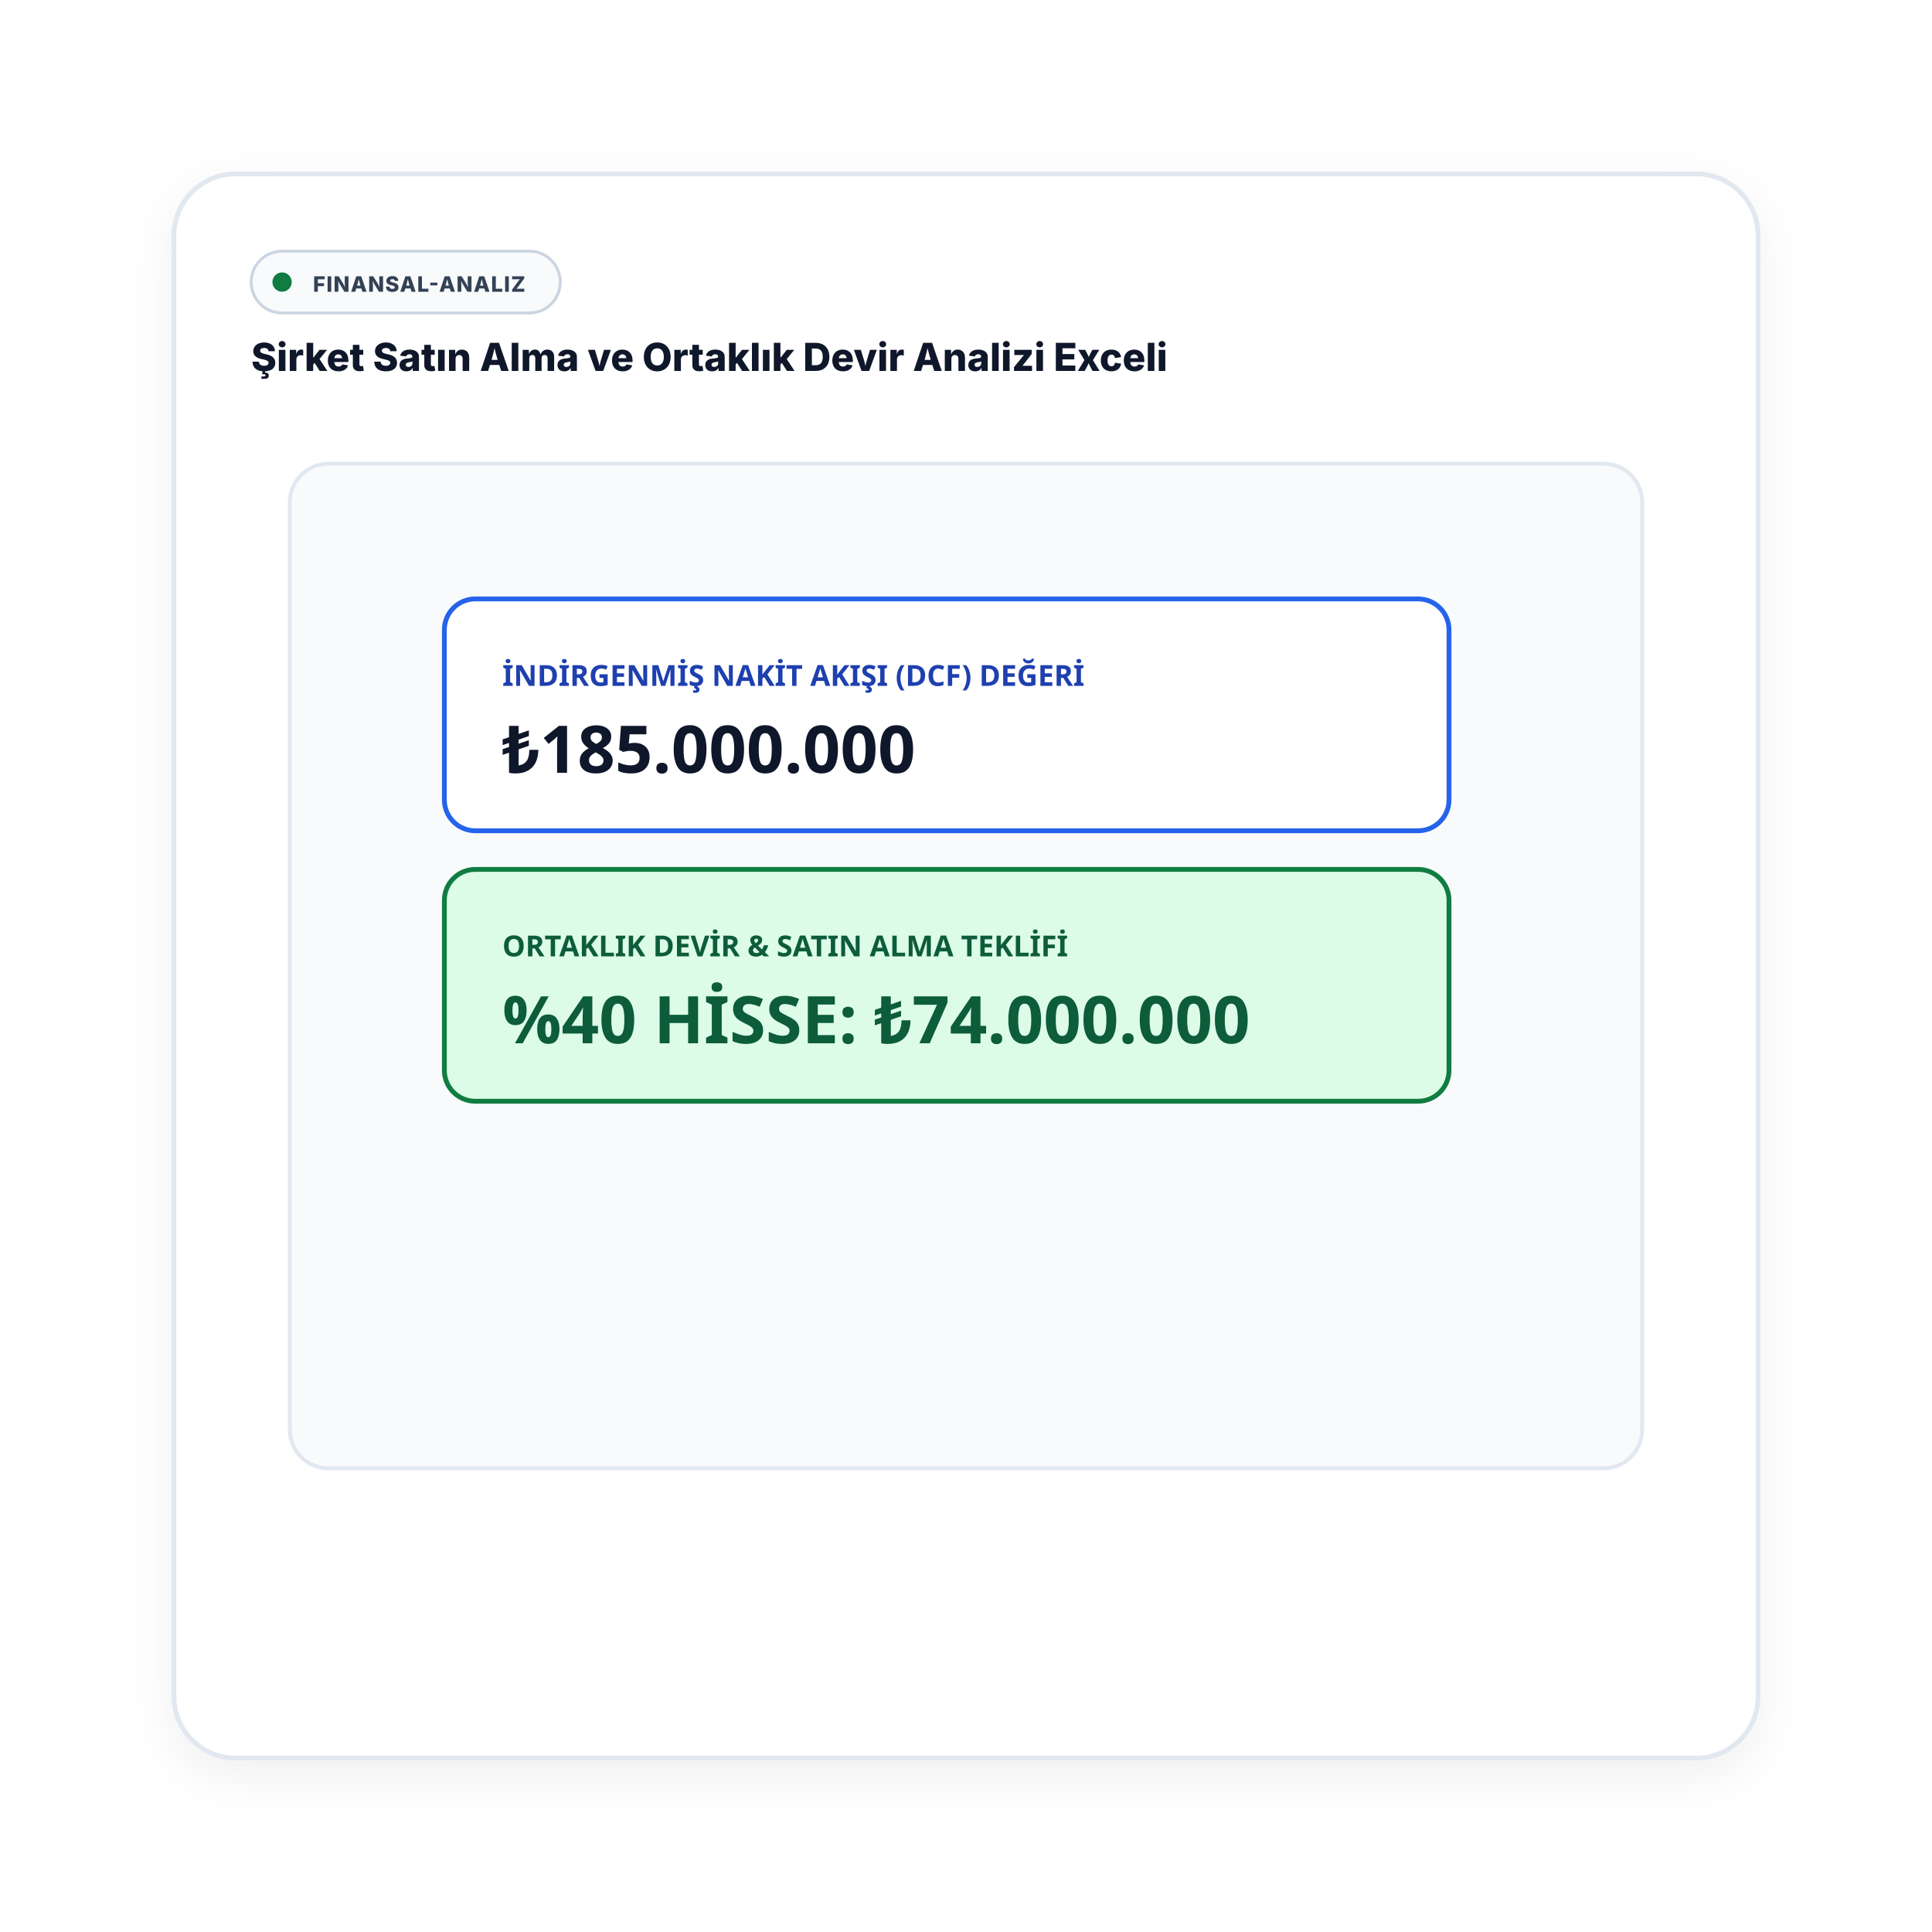
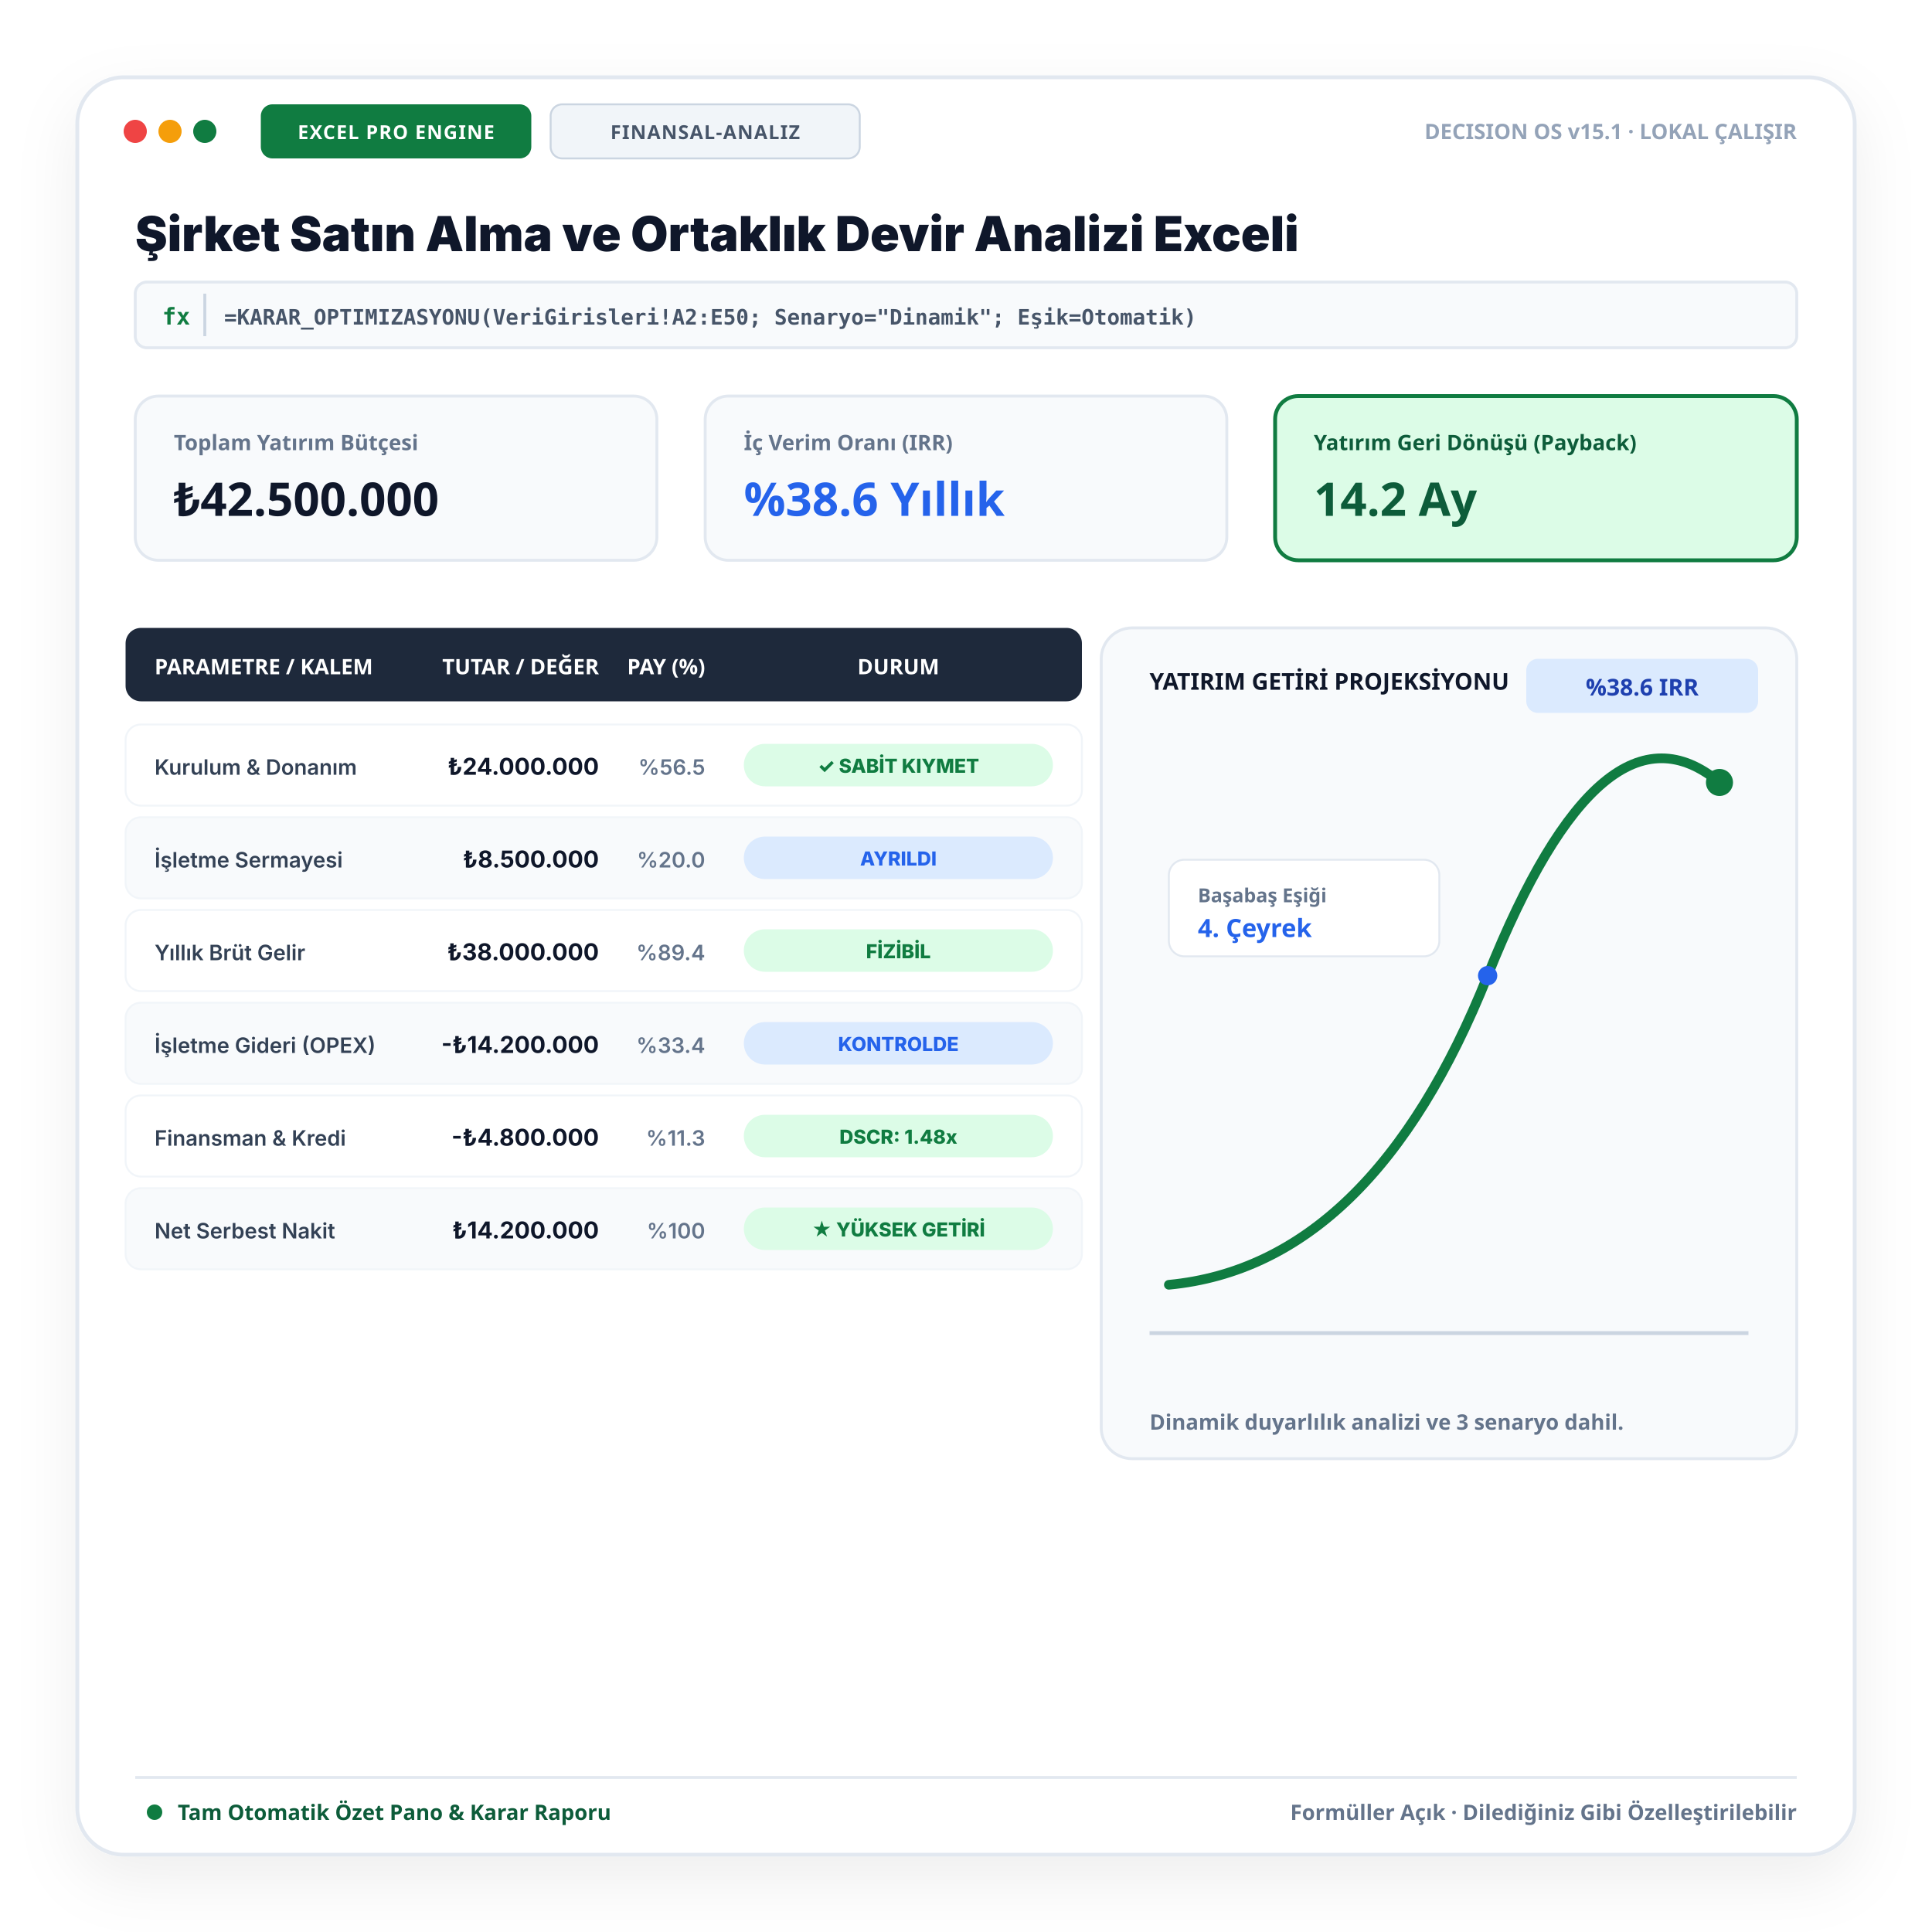
<svg xmlns="http://www.w3.org/2000/svg" viewBox="0 0 1000 1000" width="100%" height="100%">
  <defs>
-     <linearGradient id="gGreen" x1="0%" y1="0%" x2="100%" y2="100%">
-       <stop offset="0%" stop-color="#107c41" />
-       <stop offset="100%" stop-color="#0d5c3a" />
-     </linearGradient>
-     <linearGradient id="gBlue" x1="0%" y1="0%" x2="100%" y2="100%">
-       <stop offset="0%" stop-color="#3b82f6" />
-       <stop offset="100%" stop-color="#1d4ed8" />
-     </linearGradient>
-     <linearGradient id="gAmber" x1="0%" y1="0%" x2="100%" y2="100%">
-       <stop offset="0%" stop-color="#f59e0b" />
-       <stop offset="100%" stop-color="#b45309" />
-     </linearGradient>
-     <linearGradient id="gRed" x1="0%" y1="0%" x2="100%" y2="100%">
-       <stop offset="0%" stop-color="#ef4444" />
-       <stop offset="100%" stop-color="#b91c1c" />
-     </linearGradient>
-     <linearGradient id="gPurple" x1="0%" y1="0%" x2="100%" y2="100%">
-       <stop offset="0%" stop-color="#8b5cf6" />
-       <stop offset="100%" stop-color="#6d28d9" />
-     </linearGradient>
    <filter id="softCard" x="-10%" y="-10%" width="120%" height="120%">
-       <feDropShadow dx="0" dy="8" stdDeviation="12" flood-color="#0f172a" flood-opacity="0.06" />
+       <feDropShadow dx="0" dy="12" stdDeviation="16" flood-color="#0f172a" flood-opacity="0.07" />
    </filter>
  </defs>
  <rect width="1000" height="1000" fill="#ffffff" />
-   <rect x="90" y="90" width="820" height="820" rx="32" fill="#ffffff" stroke="#e2e8f0" stroke-width="2.5" filter="url(#softCard)" />
-   <g transform="translate(130, 130)">
-     <rect x="0" y="0" width="160" height="32" rx="16" fill="#f8fafc" stroke="#cbd5e1" stroke-width="1.5" />
-     <circle cx="16" cy="16" r="5" fill="#107c41" />
-     <text x="32" y="21" font-family="system-ui, -apple-system, sans-serif" font-size="11" font-weight="800" fill="#334155" letter-spacing="0.5">FINANSAL-ANALIZ</text>
-     <text x="0" y="62" font-family="system-ui, -apple-system, sans-serif" font-size="20" font-weight="800" fill="#0f172a">Şirket Satın Alma ve Ortaklık Devir Analizi Exceli</text>
+   <rect x="40" y="40" width="920" height="920" rx="24" fill="#ffffff" stroke="#e2e8f0" stroke-width="2" filter="url(#softCard)" />
+   <g transform="translate(70, 68)">
+     <circle cx="0" cy="0" r="6" fill="#ef4444" />
+     <circle cx="18" cy="0" r="6" fill="#f59e0b" />
+     <circle cx="36" cy="0" r="6" fill="#107c41" />
+     <rect x="65" y="-14" width="140" height="28" rx="6" fill="#107c41" />
+     <text x="135" y="4" font-family="system-ui" font-size="10" font-weight="800" fill="#ffffff" text-anchor="middle" letter-spacing="0.5">EXCEL PRO ENGINE</text>
+     <rect x="215" y="-14" width="160" height="28" rx="6" fill="#f1f5f9" stroke="#cbd5e1" stroke-width="1" />
+     <text x="295" y="4" font-family="system-ui" font-size="10" font-weight="700" fill="#475569" text-anchor="middle" letter-spacing="0.5">FINANSAL-ANALIZ</text>
+     <text x="860" y="4" font-family="system-ui" font-size="11" font-weight="700" fill="#94a3b8" text-anchor="end">DECISION OS v15.1 · LOKAL ÇALIŞIR</text>
  </g>
-   <g transform="translate(130, 220)">
-     <rect x="20" y="20" width="700" height="520" rx="20" fill="#f8fafc" stroke="#e2e8f0" stroke-width="2" />
-     <g transform="translate(60, 50)">
-       <rect x="40" y="40" width="520" height="120" rx="16" fill="#ffffff" stroke="#2563eb" stroke-width="2.5" />
-       <text x="70" y="85" font-family="system-ui" font-size="15" font-weight="800" fill="#1e40af">İNDİRGENMİŞ NAKİT AKIŞI (DCF) DEĞERİ</text>
-       <text x="70" y="130" font-family="system-ui" font-size="34" font-weight="900" fill="#0f172a">₺185.000.000</text>
-       <rect x="40" y="180" width="520" height="120" rx="16" fill="#dcfce7" stroke="#107c41" stroke-width="2.5" />
-       <text x="70" y="225" font-family="system-ui" font-size="15" font-weight="800" fill="#0d5c3a">ORTAKLIK DEVİR &amp; SATIN ALMA TEKLİFİ</text>
-       <text x="70" y="270" font-family="system-ui" font-size="34" font-weight="900" fill="#0d5c3a">%40 HİSSE: ₺74.000.000</text>
+   <g transform="translate(70, 130)">
+     <text x="0" y="0" font-family="system-ui, -apple-system, sans-serif" font-size="25" font-weight="900" fill="#0f172a">Şirket Satın Alma ve Ortaklık Devir Analizi Exceli</text>
+     <rect x="0" y="16" width="860" height="34" rx="6" fill="#f8fafc" stroke="#e2e8f0" stroke-width="1.5" />
+     <text x="14" y="38" font-family="system-ui, monospace" font-size="12" font-weight="800" fill="#107c41">fx</text>
+     <line x1="36" y1="22" x2="36" y2="44" stroke="#cbd5e1" stroke-width="1.5" />
+     <text x="46" y="38" font-family="system-ui, monospace" font-size="11" font-weight="600" fill="#475569">=KARAR_OPTIMIZASYONU(VeriGirisleri!A2:E50; Senaryo="Dinamik"; Eşik=Otomatik)</text>
+   </g>
+   <g transform="translate(70, 205)">
+     <rect x="0" y="0" width="270" height="85" rx="12" fill="#f8fafc" stroke="#e2e8f0" stroke-width="1.5" />
+     <text x="20" y="28" font-family="system-ui" font-size="11" font-weight="700" fill="#64748b">Toplam Yatırım Bütçesi</text>
+     <text x="20" y="62" font-family="system-ui" font-size="24" font-weight="900" fill="#0f172a">₺42.500.000</text>
+     <rect x="295" y="0" width="270" height="85" rx="12" fill="#f8fafc" stroke="#e2e8f0" stroke-width="1.5" />
+     <text x="315" y="28" font-family="system-ui" font-size="11" font-weight="700" fill="#64748b">İç Verim Oranı (IRR)</text>
+     <text x="315" y="62" font-family="system-ui" font-size="24" font-weight="900" fill="#2563eb">%38.6 Yıllık</text>
+     <rect x="590" y="0" width="270" height="85" rx="12" fill="#dcfce7" stroke="#107c41" stroke-width="2" />
+     <text x="610" y="28" font-family="system-ui" font-size="11" font-weight="800" fill="#0d5c3a">Yatırım Geri Dönüşü (Payback)</text>
+     <text x="610" y="62" font-family="system-ui" font-size="24" font-weight="900" fill="#0d5c3a">14.2 Ay</text>
+   </g>
+   <rect x="65" y="325" width="495" height="38" rx="8" fill="#1e293b" />
+   <text x="80" y="349" font-family="system-ui" font-size="11" font-weight="800" fill="#ffffff">PARAMETRE / KALEM</text>
+   <text x="310" y="349" font-family="system-ui" font-size="11" font-weight="800" fill="#ffffff" text-anchor="end">TUTAR / DEĞER</text>
+   <text x="365" y="349" font-family="system-ui" font-size="11" font-weight="800" fill="#ffffff" text-anchor="end">PAY (%)</text>
+   <text x="465" y="349" font-family="system-ui" font-size="11" font-weight="800" fill="#ffffff" text-anchor="middle">DURUM</text>
+   <rect x="65" y="375" width="495" height="42" rx="8" fill="#ffffff" stroke="#f1f5f9" stroke-width="1" />
+   <text x="80" y="401" font-family="system-ui, -apple-system, sans-serif" font-size="11" font-weight="600" fill="#334155">Kurulum &amp; Donanım</text>
+   <text x="310" y="401" font-family="system-ui, -apple-system, sans-serif" font-size="12" font-weight="700" fill="#0f172a" text-anchor="end">₺24.000.000</text>
+   <text x="365" y="401" font-family="system-ui, -apple-system, sans-serif" font-size="11" font-weight="600" fill="#64748b" text-anchor="end">%56.5</text>
+   <rect x="385" y="385" width="160" height="22" rx="11" fill="#dcfce7" />
+   <text x="465" y="400" font-family="system-ui, -apple-system, sans-serif" font-size="10" font-weight="800" fill="#107c41" text-anchor="middle">✓ SABİT KIYMET</text>
+   <rect x="65" y="423" width="495" height="42" rx="8" fill="#f8fafc" stroke="#f1f5f9" stroke-width="1" />
+   <text x="80" y="449" font-family="system-ui, -apple-system, sans-serif" font-size="11" font-weight="600" fill="#334155">İşletme Sermayesi</text>
+   <text x="310" y="449" font-family="system-ui, -apple-system, sans-serif" font-size="12" font-weight="700" fill="#0f172a" text-anchor="end">₺8.500.000</text>
+   <text x="365" y="449" font-family="system-ui, -apple-system, sans-serif" font-size="11" font-weight="600" fill="#64748b" text-anchor="end">%20.0</text>
+   <rect x="385" y="433" width="160" height="22" rx="11" fill="#dbeafe" />
+   <text x="465" y="448" font-family="system-ui, -apple-system, sans-serif" font-size="10" font-weight="800" fill="#2563eb" text-anchor="middle">AYRILDI</text>
+   <rect x="65" y="471" width="495" height="42" rx="8" fill="#ffffff" stroke="#f1f5f9" stroke-width="1" />
+   <text x="80" y="497" font-family="system-ui, -apple-system, sans-serif" font-size="11" font-weight="600" fill="#334155">Yıllık Brüt Gelir</text>
+   <text x="310" y="497" font-family="system-ui, -apple-system, sans-serif" font-size="12" font-weight="700" fill="#0f172a" text-anchor="end">₺38.000.000</text>
+   <text x="365" y="497" font-family="system-ui, -apple-system, sans-serif" font-size="11" font-weight="600" fill="#64748b" text-anchor="end">%89.4</text>
+   <rect x="385" y="481" width="160" height="22" rx="11" fill="#dcfce7" />
+   <text x="465" y="496" font-family="system-ui, -apple-system, sans-serif" font-size="10" font-weight="800" fill="#107c41" text-anchor="middle">FİZİBİL</text>
+   <rect x="65" y="519" width="495" height="42" rx="8" fill="#f8fafc" stroke="#f1f5f9" stroke-width="1" />
+   <text x="80" y="545" font-family="system-ui, -apple-system, sans-serif" font-size="11" font-weight="600" fill="#334155">İşletme Gideri (OPEX)</text>
+   <text x="310" y="545" font-family="system-ui, -apple-system, sans-serif" font-size="12" font-weight="700" fill="#0f172a" text-anchor="end">-₺14.200.000</text>
+   <text x="365" y="545" font-family="system-ui, -apple-system, sans-serif" font-size="11" font-weight="600" fill="#64748b" text-anchor="end">%33.4</text>
+   <rect x="385" y="529" width="160" height="22" rx="11" fill="#dbeafe" />
+   <text x="465" y="544" font-family="system-ui, -apple-system, sans-serif" font-size="10" font-weight="800" fill="#2563eb" text-anchor="middle">KONTROLDE</text>
+   <rect x="65" y="567" width="495" height="42" rx="8" fill="#ffffff" stroke="#f1f5f9" stroke-width="1" />
+   <text x="80" y="593" font-family="system-ui, -apple-system, sans-serif" font-size="11" font-weight="600" fill="#334155">Finansman &amp; Kredi</text>
+   <text x="310" y="593" font-family="system-ui, -apple-system, sans-serif" font-size="12" font-weight="700" fill="#0f172a" text-anchor="end">-₺4.800.000</text>
+   <text x="365" y="593" font-family="system-ui, -apple-system, sans-serif" font-size="11" font-weight="600" fill="#64748b" text-anchor="end">%11.3</text>
+   <rect x="385" y="577" width="160" height="22" rx="11" fill="#dcfce7" />
+   <text x="465" y="592" font-family="system-ui, -apple-system, sans-serif" font-size="10" font-weight="800" fill="#107c41" text-anchor="middle">DSCR: 1.48x</text>
+   <rect x="65" y="615" width="495" height="42" rx="8" fill="#f8fafc" stroke="#f1f5f9" stroke-width="1" />
+   <text x="80" y="641" font-family="system-ui, -apple-system, sans-serif" font-size="11" font-weight="600" fill="#334155">Net Serbest Nakit</text>
+   <text x="310" y="641" font-family="system-ui, -apple-system, sans-serif" font-size="12" font-weight="700" fill="#0f172a" text-anchor="end">₺14.200.000</text>
+   <text x="365" y="641" font-family="system-ui, -apple-system, sans-serif" font-size="11" font-weight="600" fill="#64748b" text-anchor="end">%100</text>
+   <rect x="385" y="625" width="160" height="22" rx="11" fill="#dcfce7" />
+   <text x="465" y="640" font-family="system-ui, -apple-system, sans-serif" font-size="10" font-weight="800" fill="#107c41" text-anchor="middle">★ YÜKSEK GETİRİ</text>
+   <g transform="translate(570, 325)">
+     <rect width="360" height="430" rx="16" fill="#f8fafc" stroke="#e2e8f0" stroke-width="1.5" />
+     <text x="25" y="32" font-family="system-ui" font-size="12" font-weight="800" fill="#0f172a">YATIRIM GETİRİ PROJEKSİYONU</text>
+     <rect x="220" y="16" width="120" height="28" rx="6" fill="#dbeafe" />
+     <text x="280" y="35" font-family="system-ui" font-size="12" font-weight="900" fill="#1e40af" text-anchor="middle">%38.6 IRR</text>
+     <line x1="25" y1="365" x2="335" y2="365" stroke="#cbd5e1" stroke-width="2" />
+     <path d="M 35 340 Q 140 330 200 180 T 320 80" fill="none" stroke="#107c41" stroke-width="5" stroke-linecap="round" />
+     <circle cx="320" cy="80" r="7" fill="#107c41" />
+     <circle cx="200" cy="180" r="5" fill="#2563eb" />
+     <g transform="translate(35, 120)">
+       <rect width="140" height="50" rx="8" fill="#ffffff" stroke="#e2e8f0" stroke-width="1" />
+       <text x="15" y="22" font-family="system-ui" font-size="10" font-weight="700" fill="#64748b">Başabaş Eşiği</text>
+       <text x="15" y="40" font-family="system-ui" font-size="13" font-weight="900" fill="#2563eb">4. Çeyrek</text>
    </g>
+     <text x="25" y="415" font-family="system-ui" font-size="11" font-weight="600" fill="#64748b">Dinamik duyarlılık analizi ve 3 senaryo dahil.</text>
+   </g>
+   <g transform="translate(70, 920)">
+     <line x1="0" y1="0" x2="860" y2="0" stroke="#e2e8f0" stroke-width="1.5" />
+     <circle cx="10" cy="18" r="4" fill="#107c41" />
+     <text x="22" y="22" font-family="system-ui" font-size="11" font-weight="700" fill="#0d5c3a">Tam Otomatik Özet Pano &amp; Karar Raporu</text>
+     <text x="860" y="22" font-family="system-ui" font-size="11" font-weight="600" fill="#64748b" text-anchor="end">Formüller Açık · Dilediğiniz Gibi Özelleştirilebilir</text>
  </g>
</svg>
